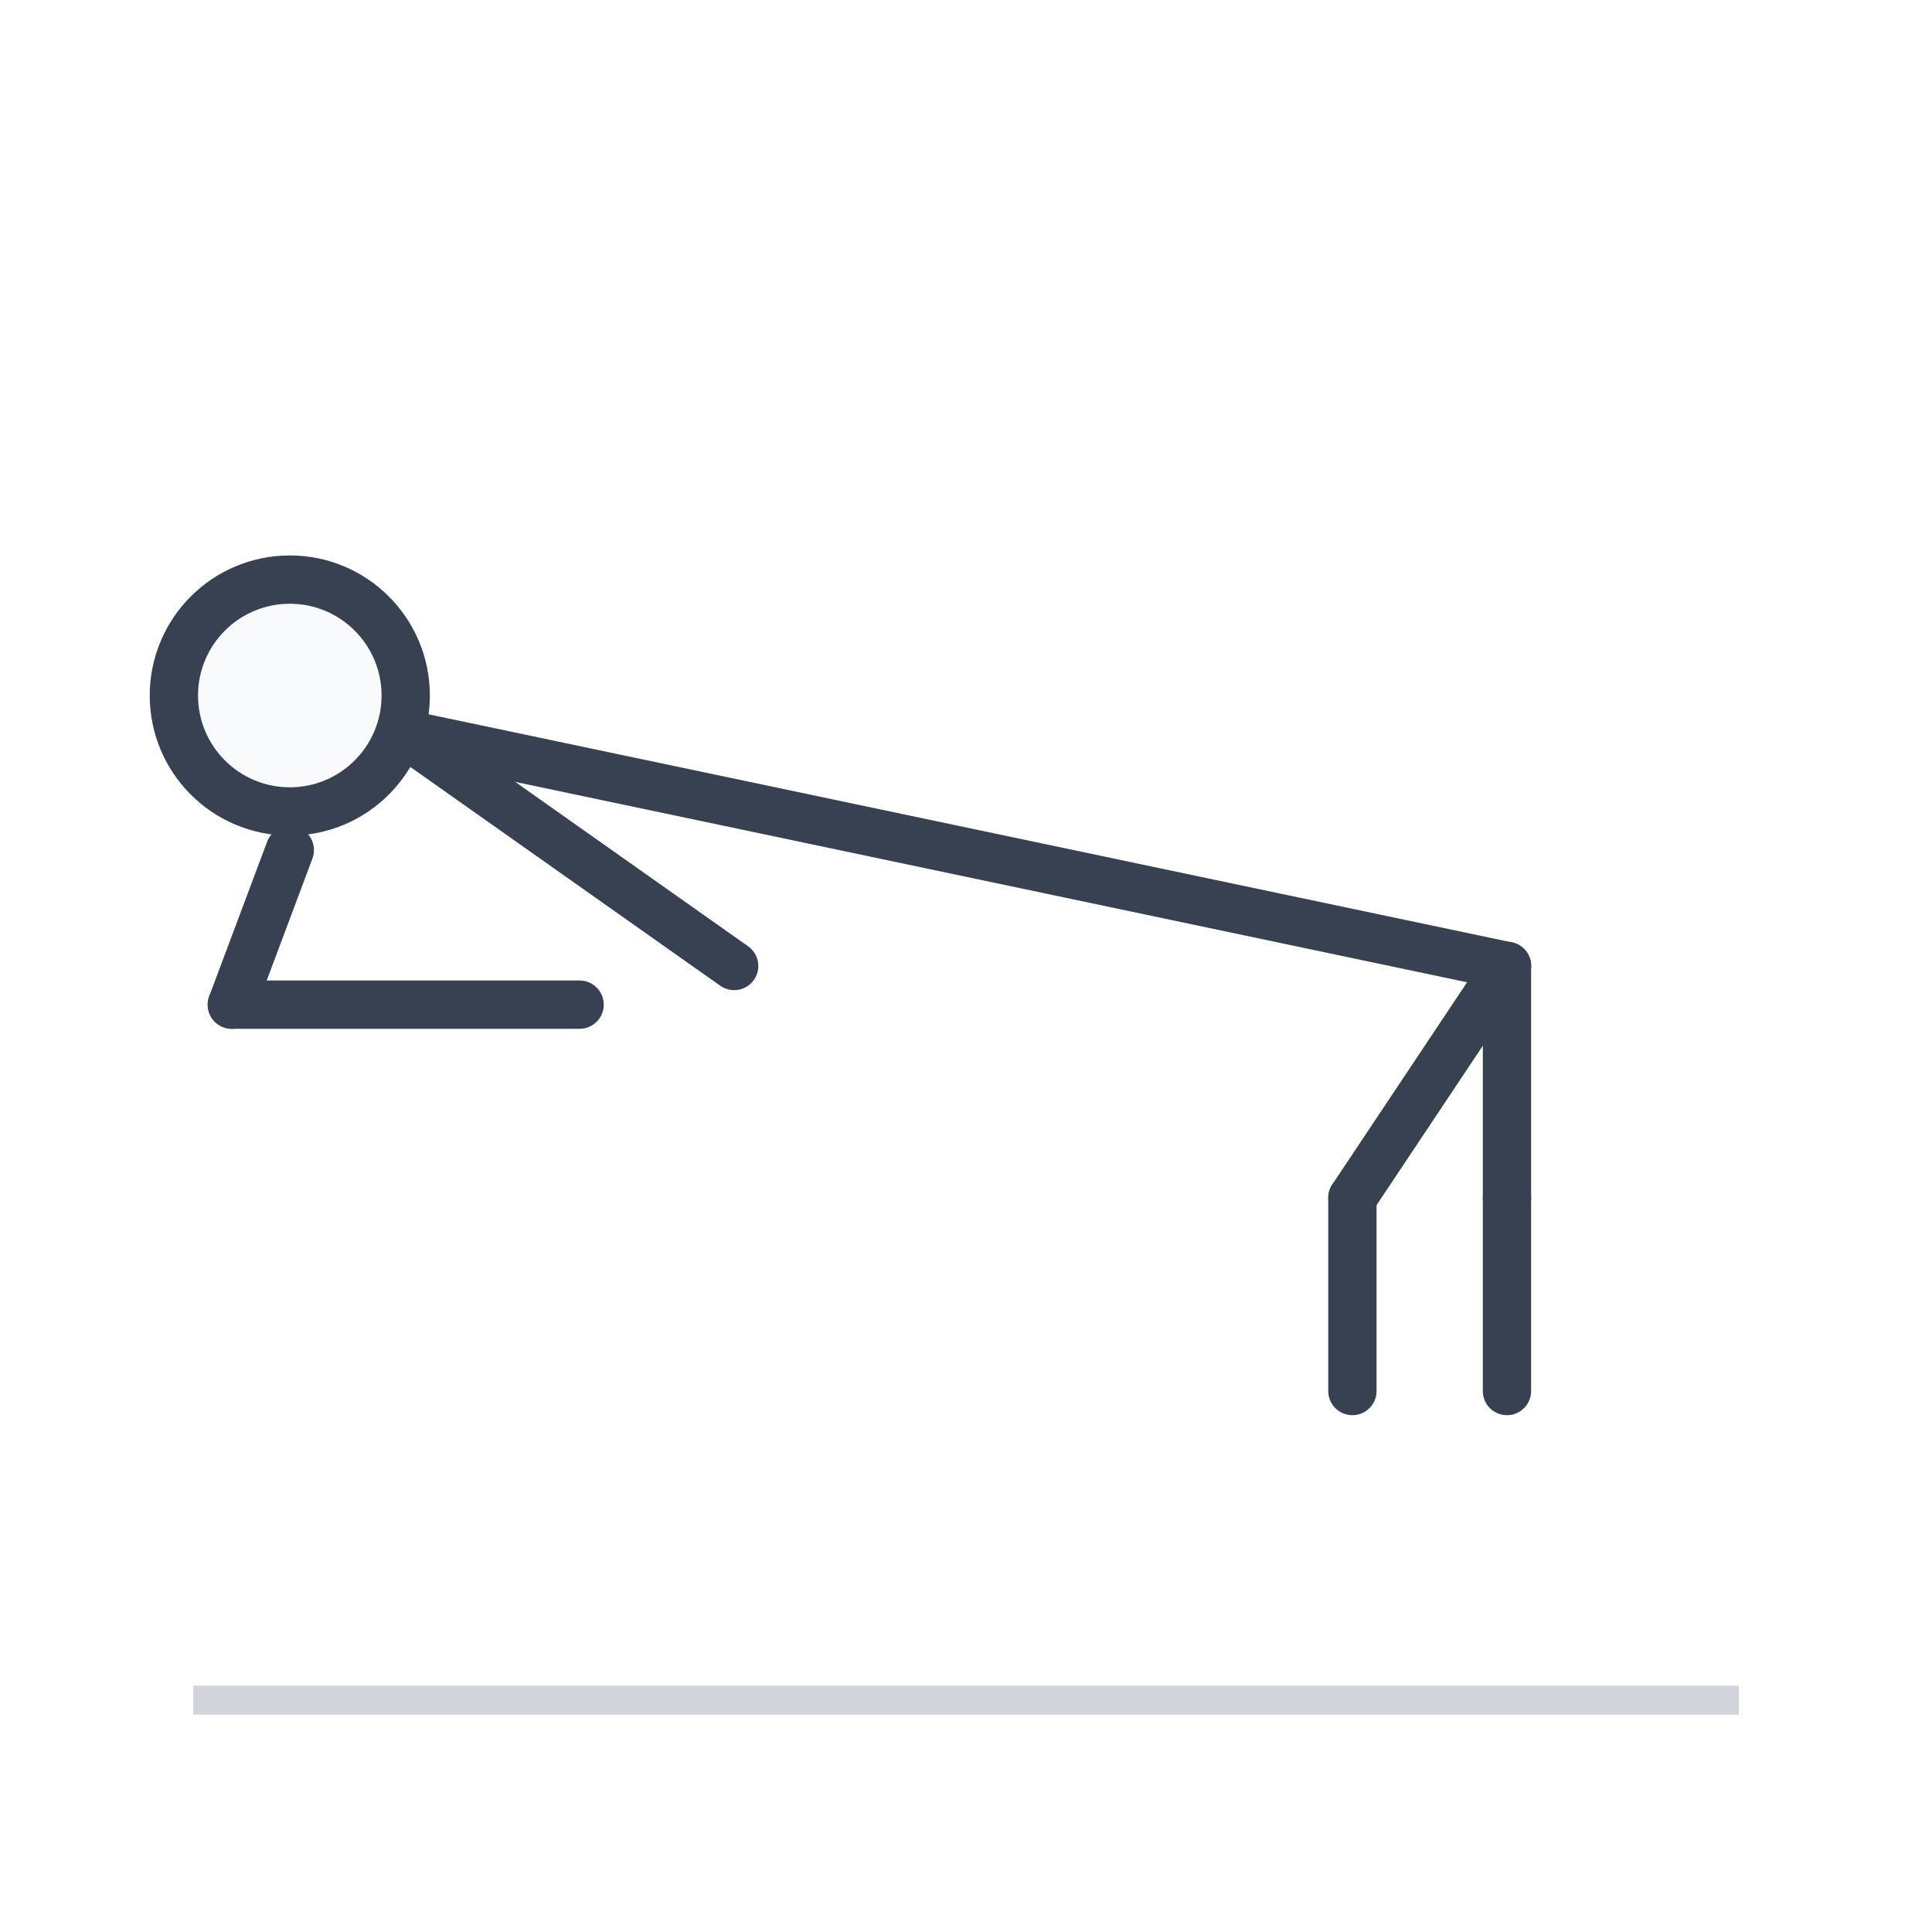
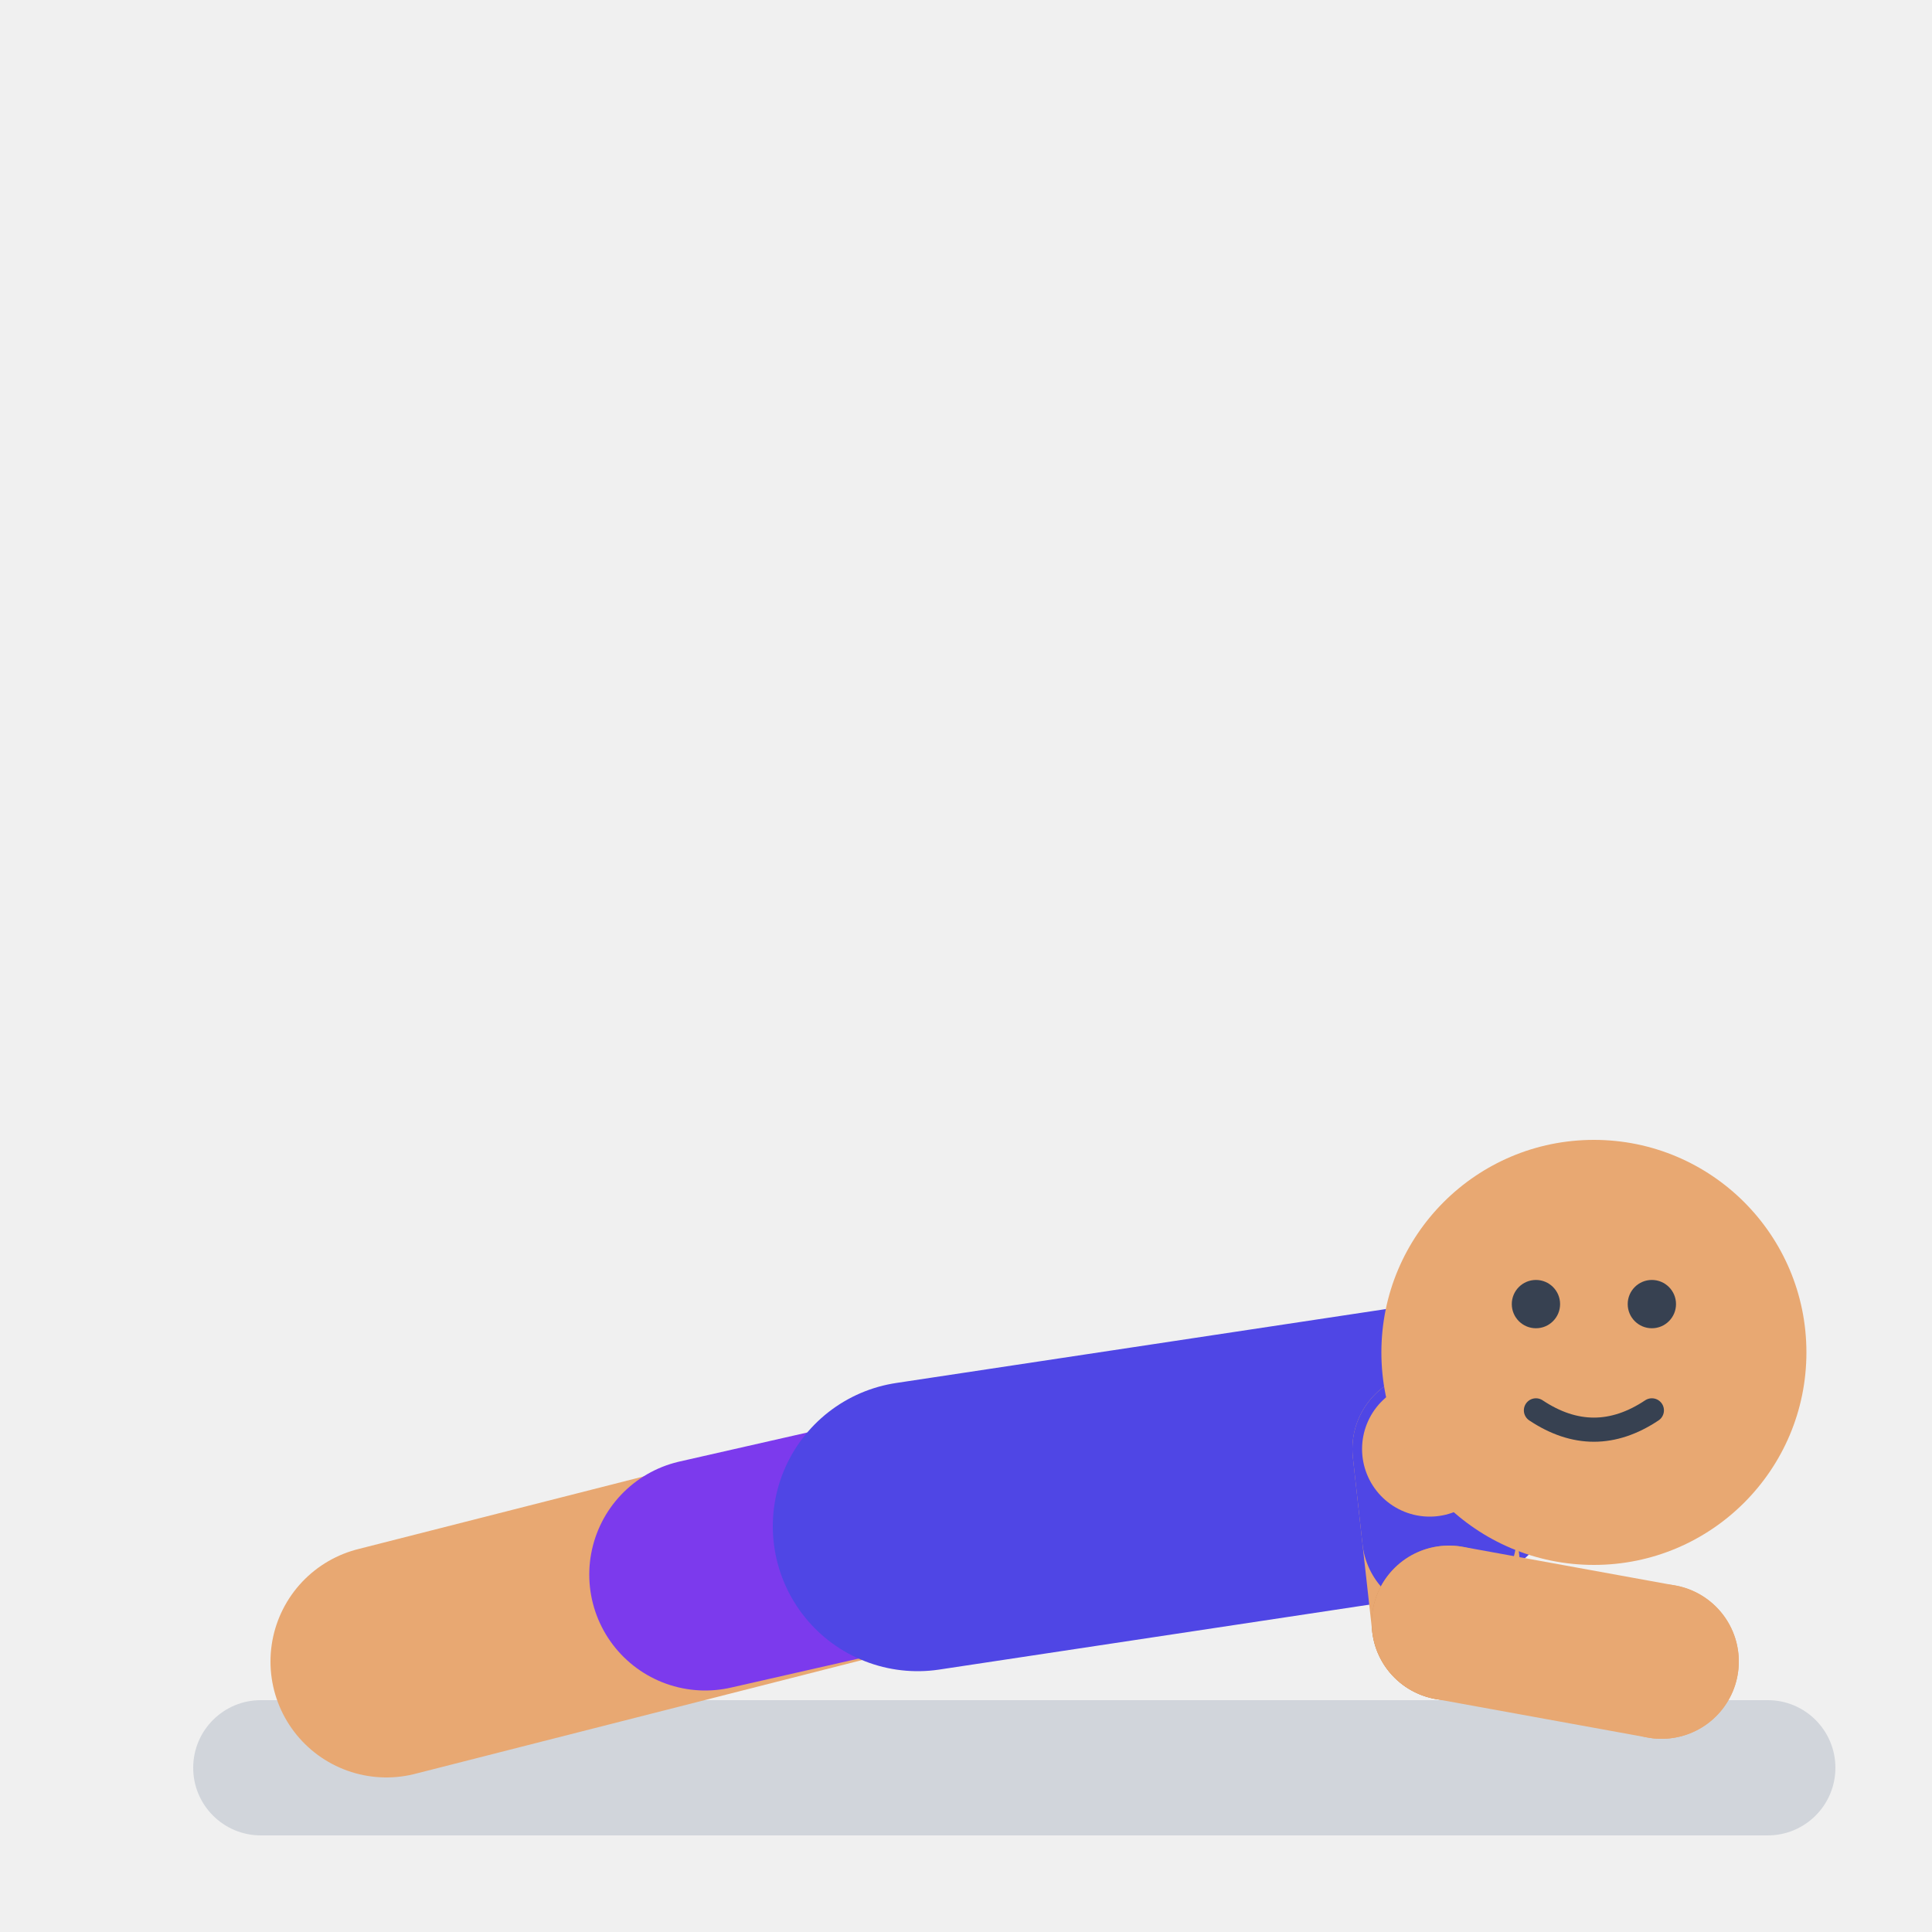
- <svg xmlns="http://www.w3.org/2000/svg" viewBox="0 0 100 100" width="100" height="100">
-   <rect width="100" height="100" fill="white" />
-   <line x1="10" y1="88" x2="90" y2="88" stroke="#d1d5db" stroke-width="1.5" />
-   <circle cx="15" cy="36" r="6" fill="#f9fafb" stroke="#374151" stroke-width="2.5" />
-   <line x1="21" y1="38" x2="78" y2="50" stroke="#374151" stroke-width="2.5" stroke-linecap="round" />
-   <line x1="12" y1="52" x2="30" y2="52" stroke="#374151" stroke-width="2.5" stroke-linecap="round" />
-   <line x1="12" y1="52" x2="15" y2="44" stroke="#374151" stroke-width="2.5" stroke-linecap="round" />
-   <line x1="21" y1="38" x2="38" y2="50" stroke="#374151" stroke-width="2.5" stroke-linecap="round" />
-   <line x1="78" y1="50" x2="78" y2="62" stroke="#374151" stroke-width="2.5" stroke-linecap="round" />
-   <line x1="78" y1="50" x2="70" y2="62" stroke="#374151" stroke-width="2.5" stroke-linecap="round" />
-   <line x1="78" y1="62" x2="78" y2="72" stroke="#374151" stroke-width="2.5" stroke-linecap="round" />
-   <line x1="70" y1="62" x2="70" y2="72" stroke="#374151" stroke-width="2.5" stroke-linecap="round" />
+ <svg xmlns="http://www.w3.org/2000/svg" viewBox="0 0 200 200" width="200" height="200">
+   <rect x="20" y="176" width="170" height="14" rx="7" fill="#D1D5DB" />
+   <line x1="95" y1="158" x2="40" y2="172" stroke="#E8A872" stroke-width="24" stroke-linecap="round" />
+   <line x1="95" y1="158" x2="73" y2="163" stroke="#7C3AED" stroke-width="24" stroke-linecap="round" />
+   <circle cx="40" cy="172" r="7" fill="#E8A872" />
+   <line x1="148" y1="150" x2="95" y2="158" stroke="#4F46E5" stroke-width="30" stroke-linecap="round" />
+   <line x1="148" y1="150" x2="150" y2="168" stroke="#E8A872" stroke-width="16" stroke-linecap="round" />
+   <line x1="148" y1="150" x2="149" y2="159" stroke="#4F46E5" stroke-width="16" stroke-linecap="round" />
+   <circle cx="150" cy="168" r="8" fill="#CF8E55" />
+   <line x1="150" y1="168" x2="172" y2="172" stroke="#E8A872" stroke-width="16" stroke-linecap="round" />
+   <circle cx="172" cy="172" r="8" fill="#E8A872" />
+   <line x1="148" y1="150" x2="158" y2="144" stroke="#E8A872" stroke-width="14" stroke-linecap="round" />
+   <circle cx="165" cy="140" r="22" fill="#E8A872" />
+   <circle cx="159" cy="135" r="2.5" fill="#374151" />
+   <circle cx="171" cy="135" r="2.5" fill="#374151" />
+   <path d="M159,146 Q165,150 171,146" stroke="#374151" stroke-width="2.5" fill="none" stroke-linecap="round" />
</svg>
